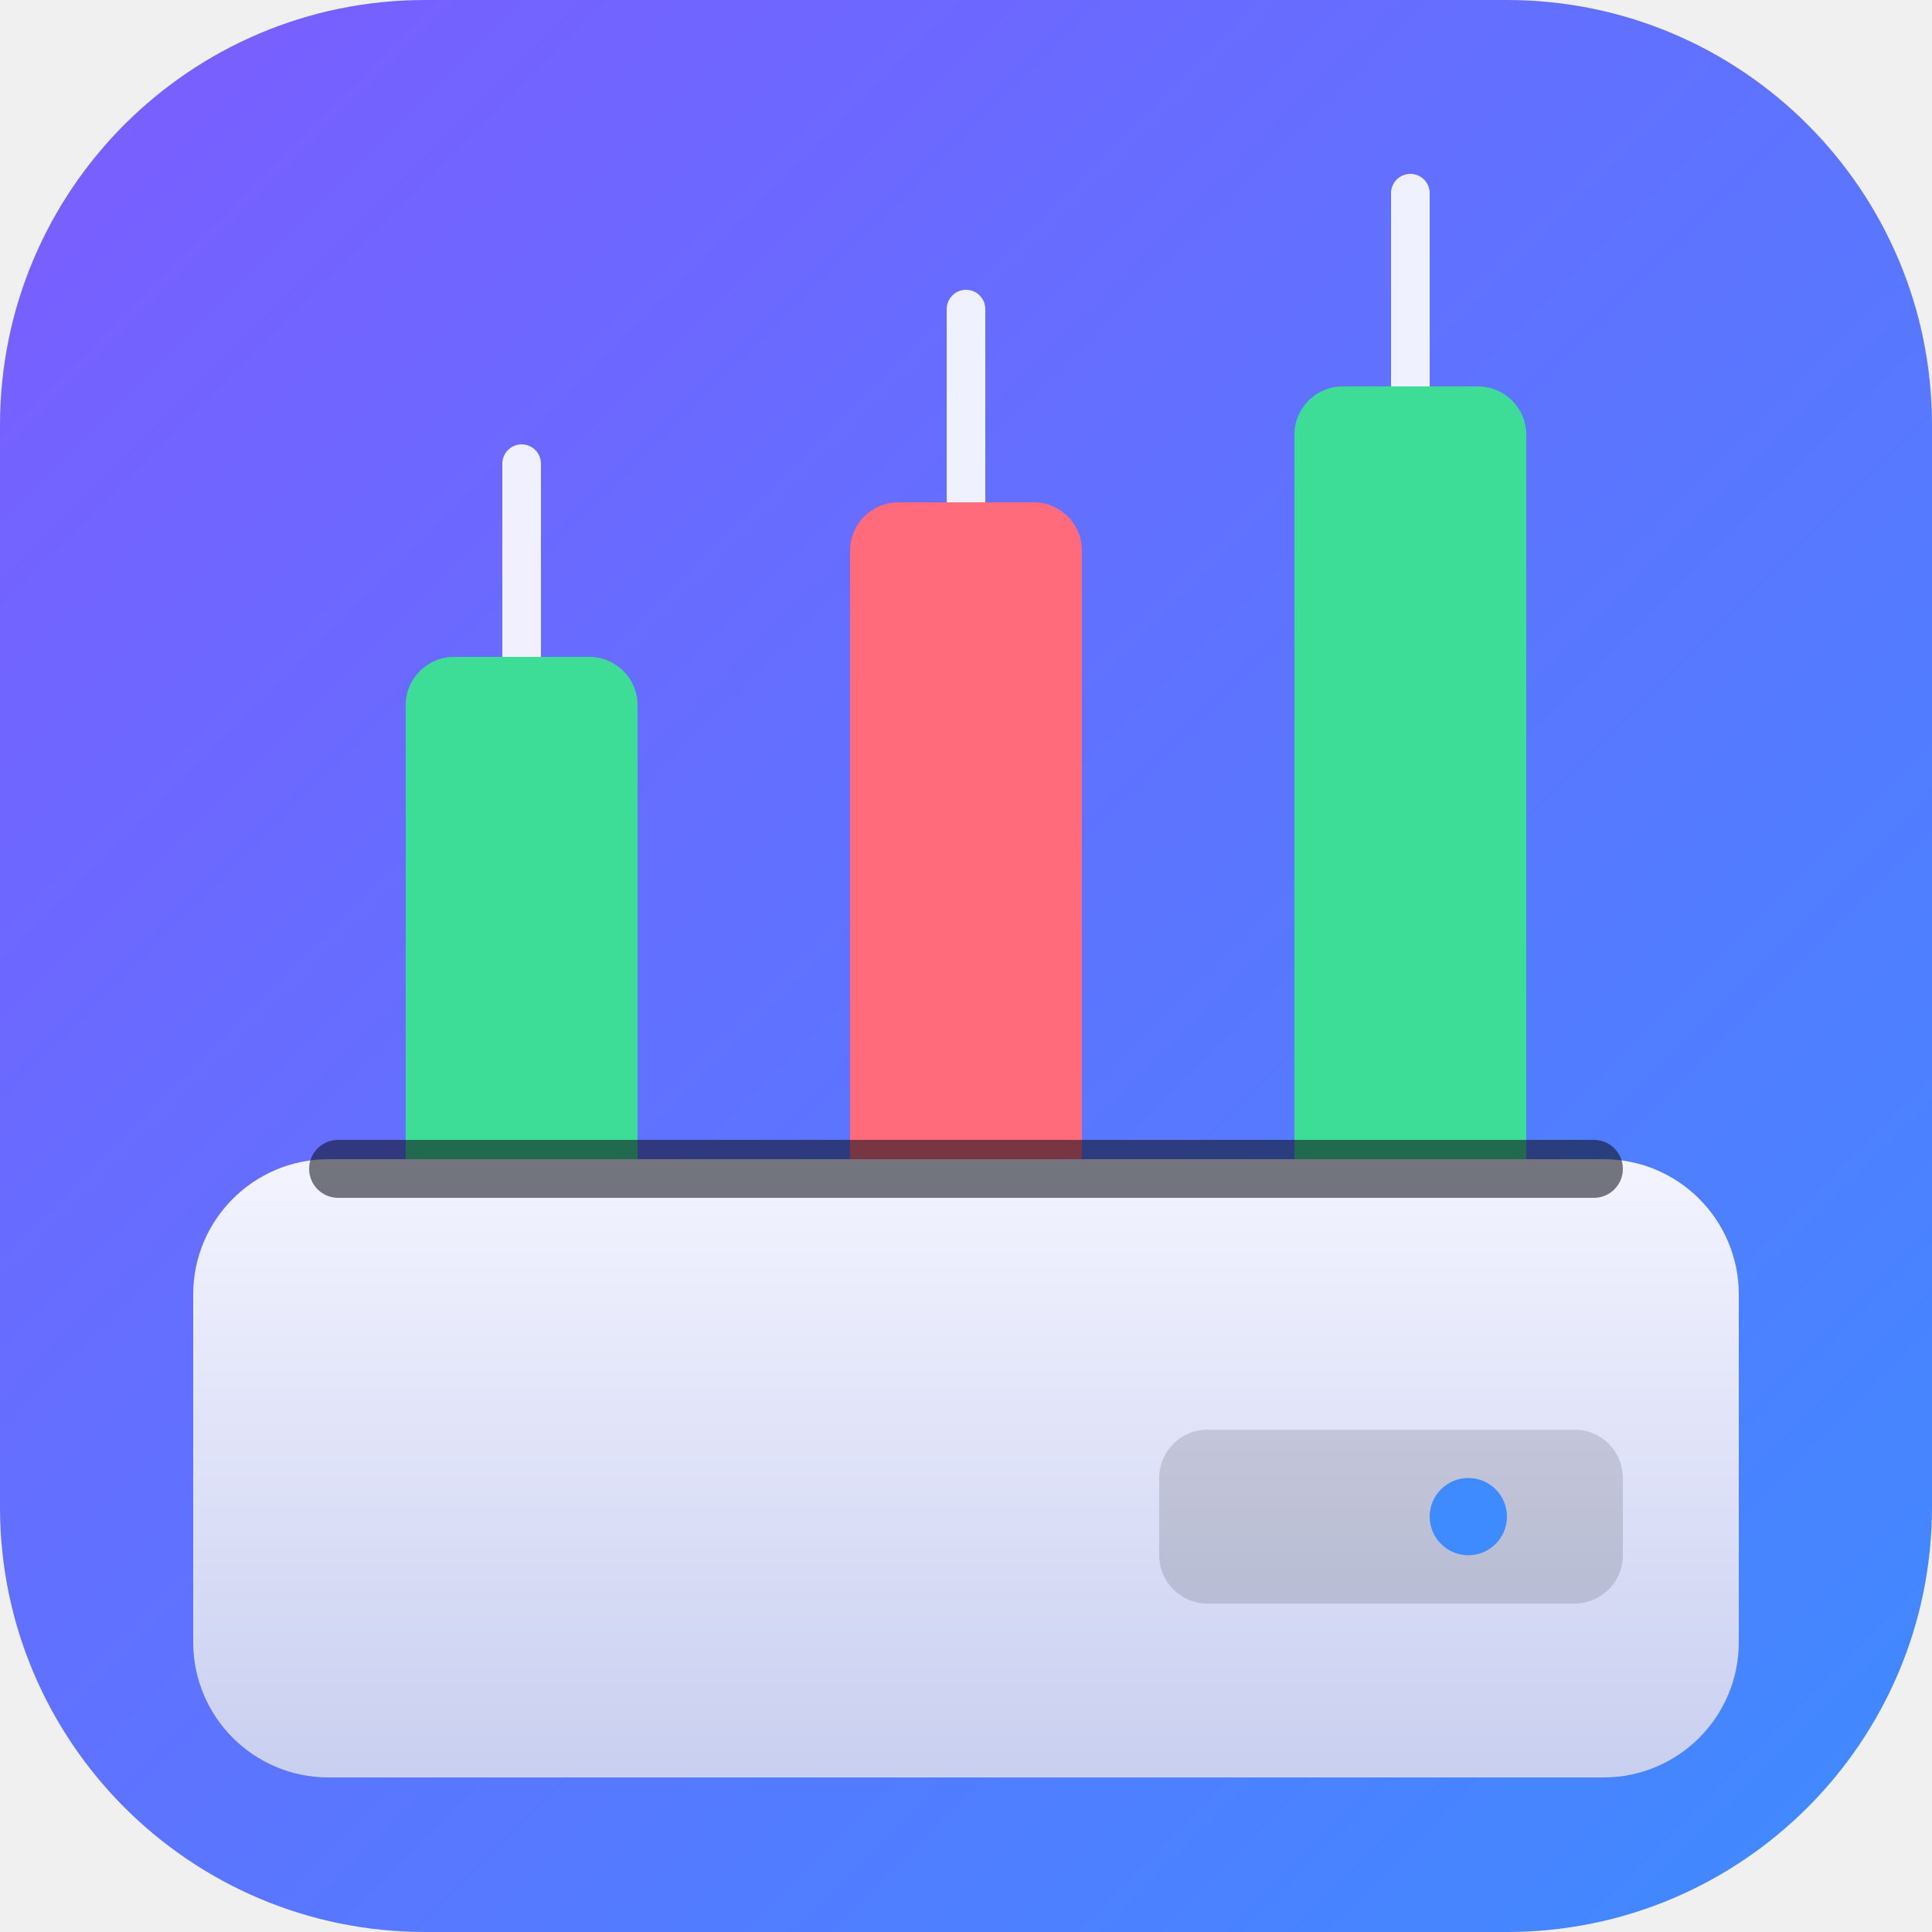
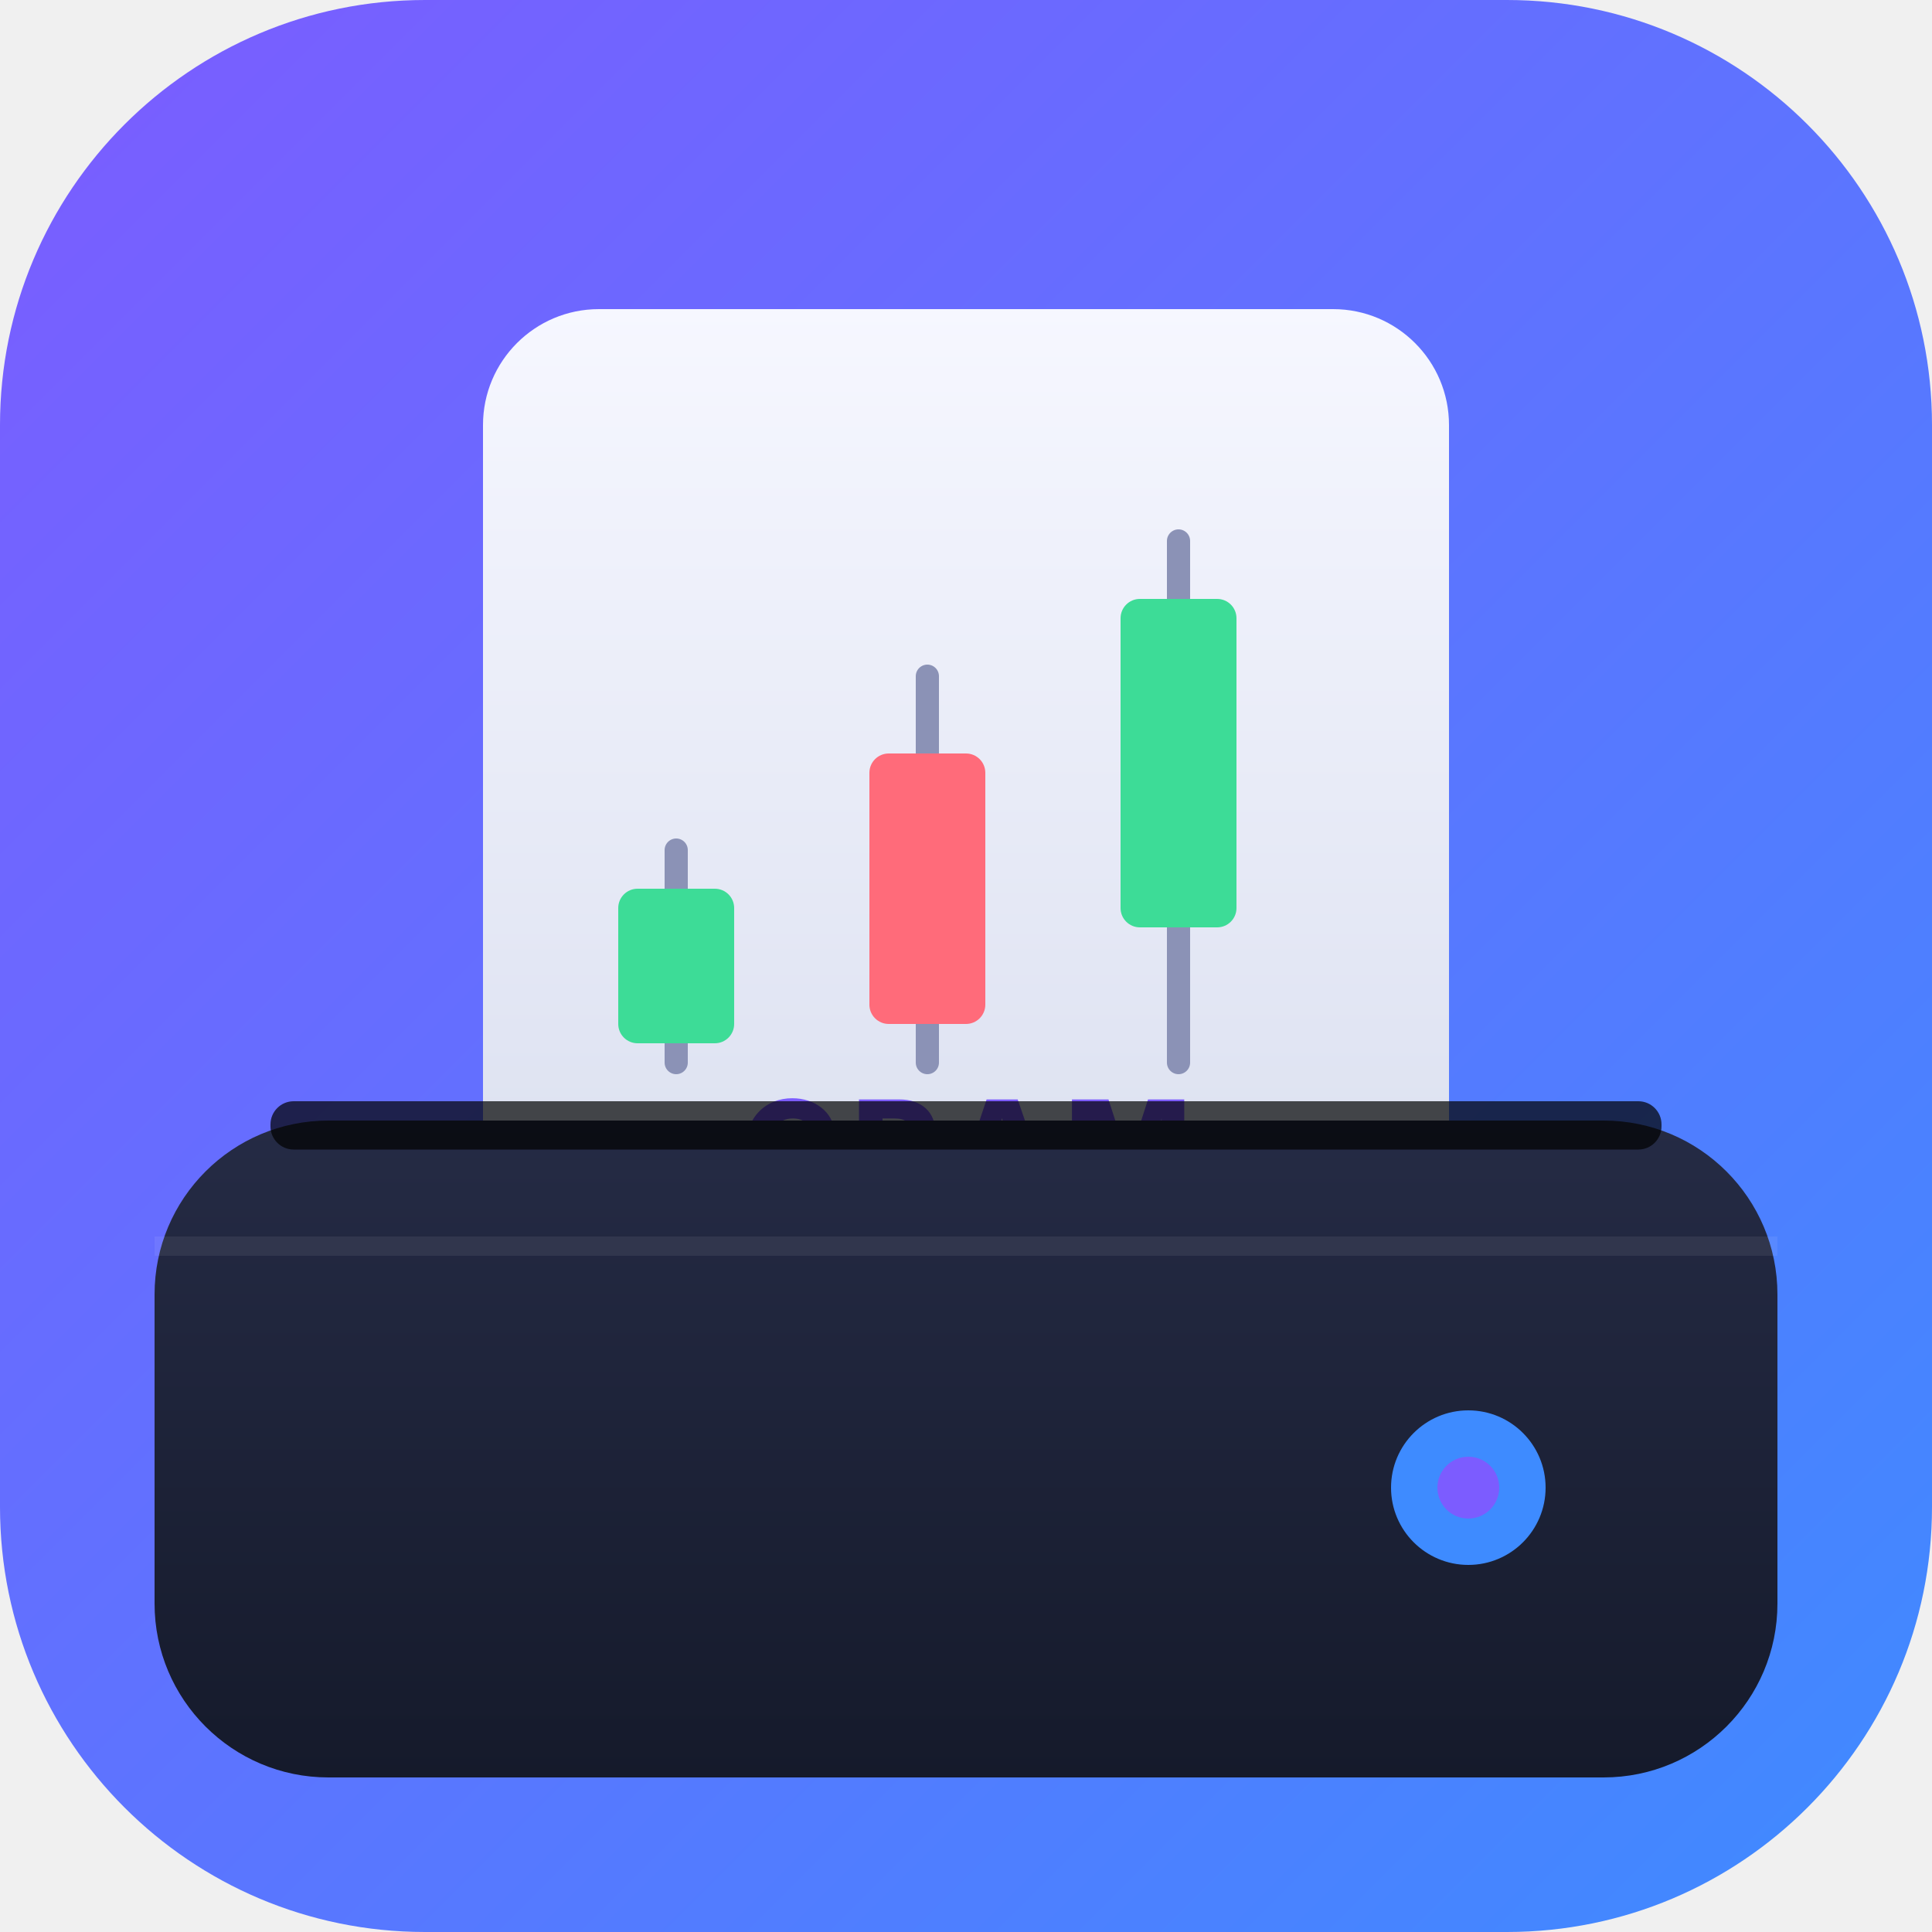
<svg xmlns="http://www.w3.org/2000/svg" viewBox="0 0 100 100">
  <defs>
    <linearGradient id="bg" x1="0" y1="0" x2="1" y2="1">
      <stop offset="0%" stop-color="#7c5cff" />
      <stop offset="100%" stop-color="#3e8bff" />
    </linearGradient>
+     <linearGradient id="card" x1="0" y1="0" x2="0" y2="1">
+       <stop offset="0%" stop-color="#f6f7ff" />
+       <stop offset="100%" stop-color="#dadfef" />
+     </linearGradient>
    <linearGradient id="wallet" x1="0" y1="0" x2="0" y2="1">
-       <stop offset="0%" stop-color="#f3f4ff" />
-       <stop offset="100%" stop-color="#c9cff0" />
+       <stop offset="0%" stop-color="#252b45" />
+       <stop offset="100%" stop-color="#151a2b" />
    </linearGradient>
  </defs>
  <rect width="100" height="100" rx="22" ry="22" fill="url(#bg)" />
-   <line x1="27" y1="24" x2="27" y2="70" stroke="#ffffff" stroke-width="2" stroke-opacity="0.9" stroke-linecap="round" />
-   <rect x="21" y="34" width="12" height="30" rx="2.5" fill="#3ddc97" />
-   <line x1="50" y1="16" x2="50" y2="70" stroke="#ffffff" stroke-width="2" stroke-opacity="0.9" stroke-linecap="round" />
-   <rect x="44" y="26" width="12" height="38" rx="2.5" fill="#ff6b7a" />
-   <line x1="73" y1="10" x2="73" y2="70" stroke="#ffffff" stroke-width="2" stroke-opacity="0.9" stroke-linecap="round" />
-   <rect x="67" y="20" width="12" height="44" rx="2.5" fill="#3ddc97" />
-   <rect x="10" y="60" width="80" height="32" rx="7" ry="7" fill="url(#wallet)" />
-   <rect x="16" y="59" width="68" height="3" rx="1.5" fill="#0a0c14" fill-opacity="0.55" />
-   <rect x="60" y="74" width="24" height="9" rx="2.5" fill="#0a0c14" fill-opacity="0.14" />
-   <circle cx="76" cy="78.5" r="2" fill="#3e8bff" />
+   <rect x="25" y="16" width="50" height="50" rx="6" fill="url(#card)" />
+   <line x1="35" y1="44" x2="35" y2="55" stroke="#8b92b6" stroke-width="1.2" stroke-linecap="round" />
+   <rect x="32" y="46" width="6" height="8" rx="1" fill="#3ddc97" />
+   <line x1="48" y1="35" x2="48" y2="55" stroke="#8b92b6" stroke-width="1.2" stroke-linecap="round" />
+   <rect x="45" y="39" width="6" height="14" rx="1" fill="#ff6b7a" />
+   <line x1="61" y1="28" x2="61" y2="55" stroke="#8b92b6" stroke-width="1.2" stroke-linecap="round" />
+   <rect x="58" y="31" width="6" height="17" rx="1" fill="#3ddc97" />
+   <text x="50" y="62" text-anchor="middle" font-size="7" font-weight="800" letter-spacing="0.5" fill="#7c5cff" font-family="Manrope, -apple-system, sans-serif">GRAM</text>
+   <rect x="8" y="58" width="84" height="34" rx="9" fill="url(#wallet)" />
+   <rect x="14" y="57" width="72" height="2.5" rx="1.2" fill="#000" fill-opacity="0.7" />
+   <rect x="8" y="64" width="84" height="1" fill="#ffffff" fill-opacity="0.07" />
+   <circle cx="76" cy="77" r="4" fill="#3e8bff" />
+   <circle cx="76" cy="77" r="1.6" fill="#7c5cff" />
</svg>
